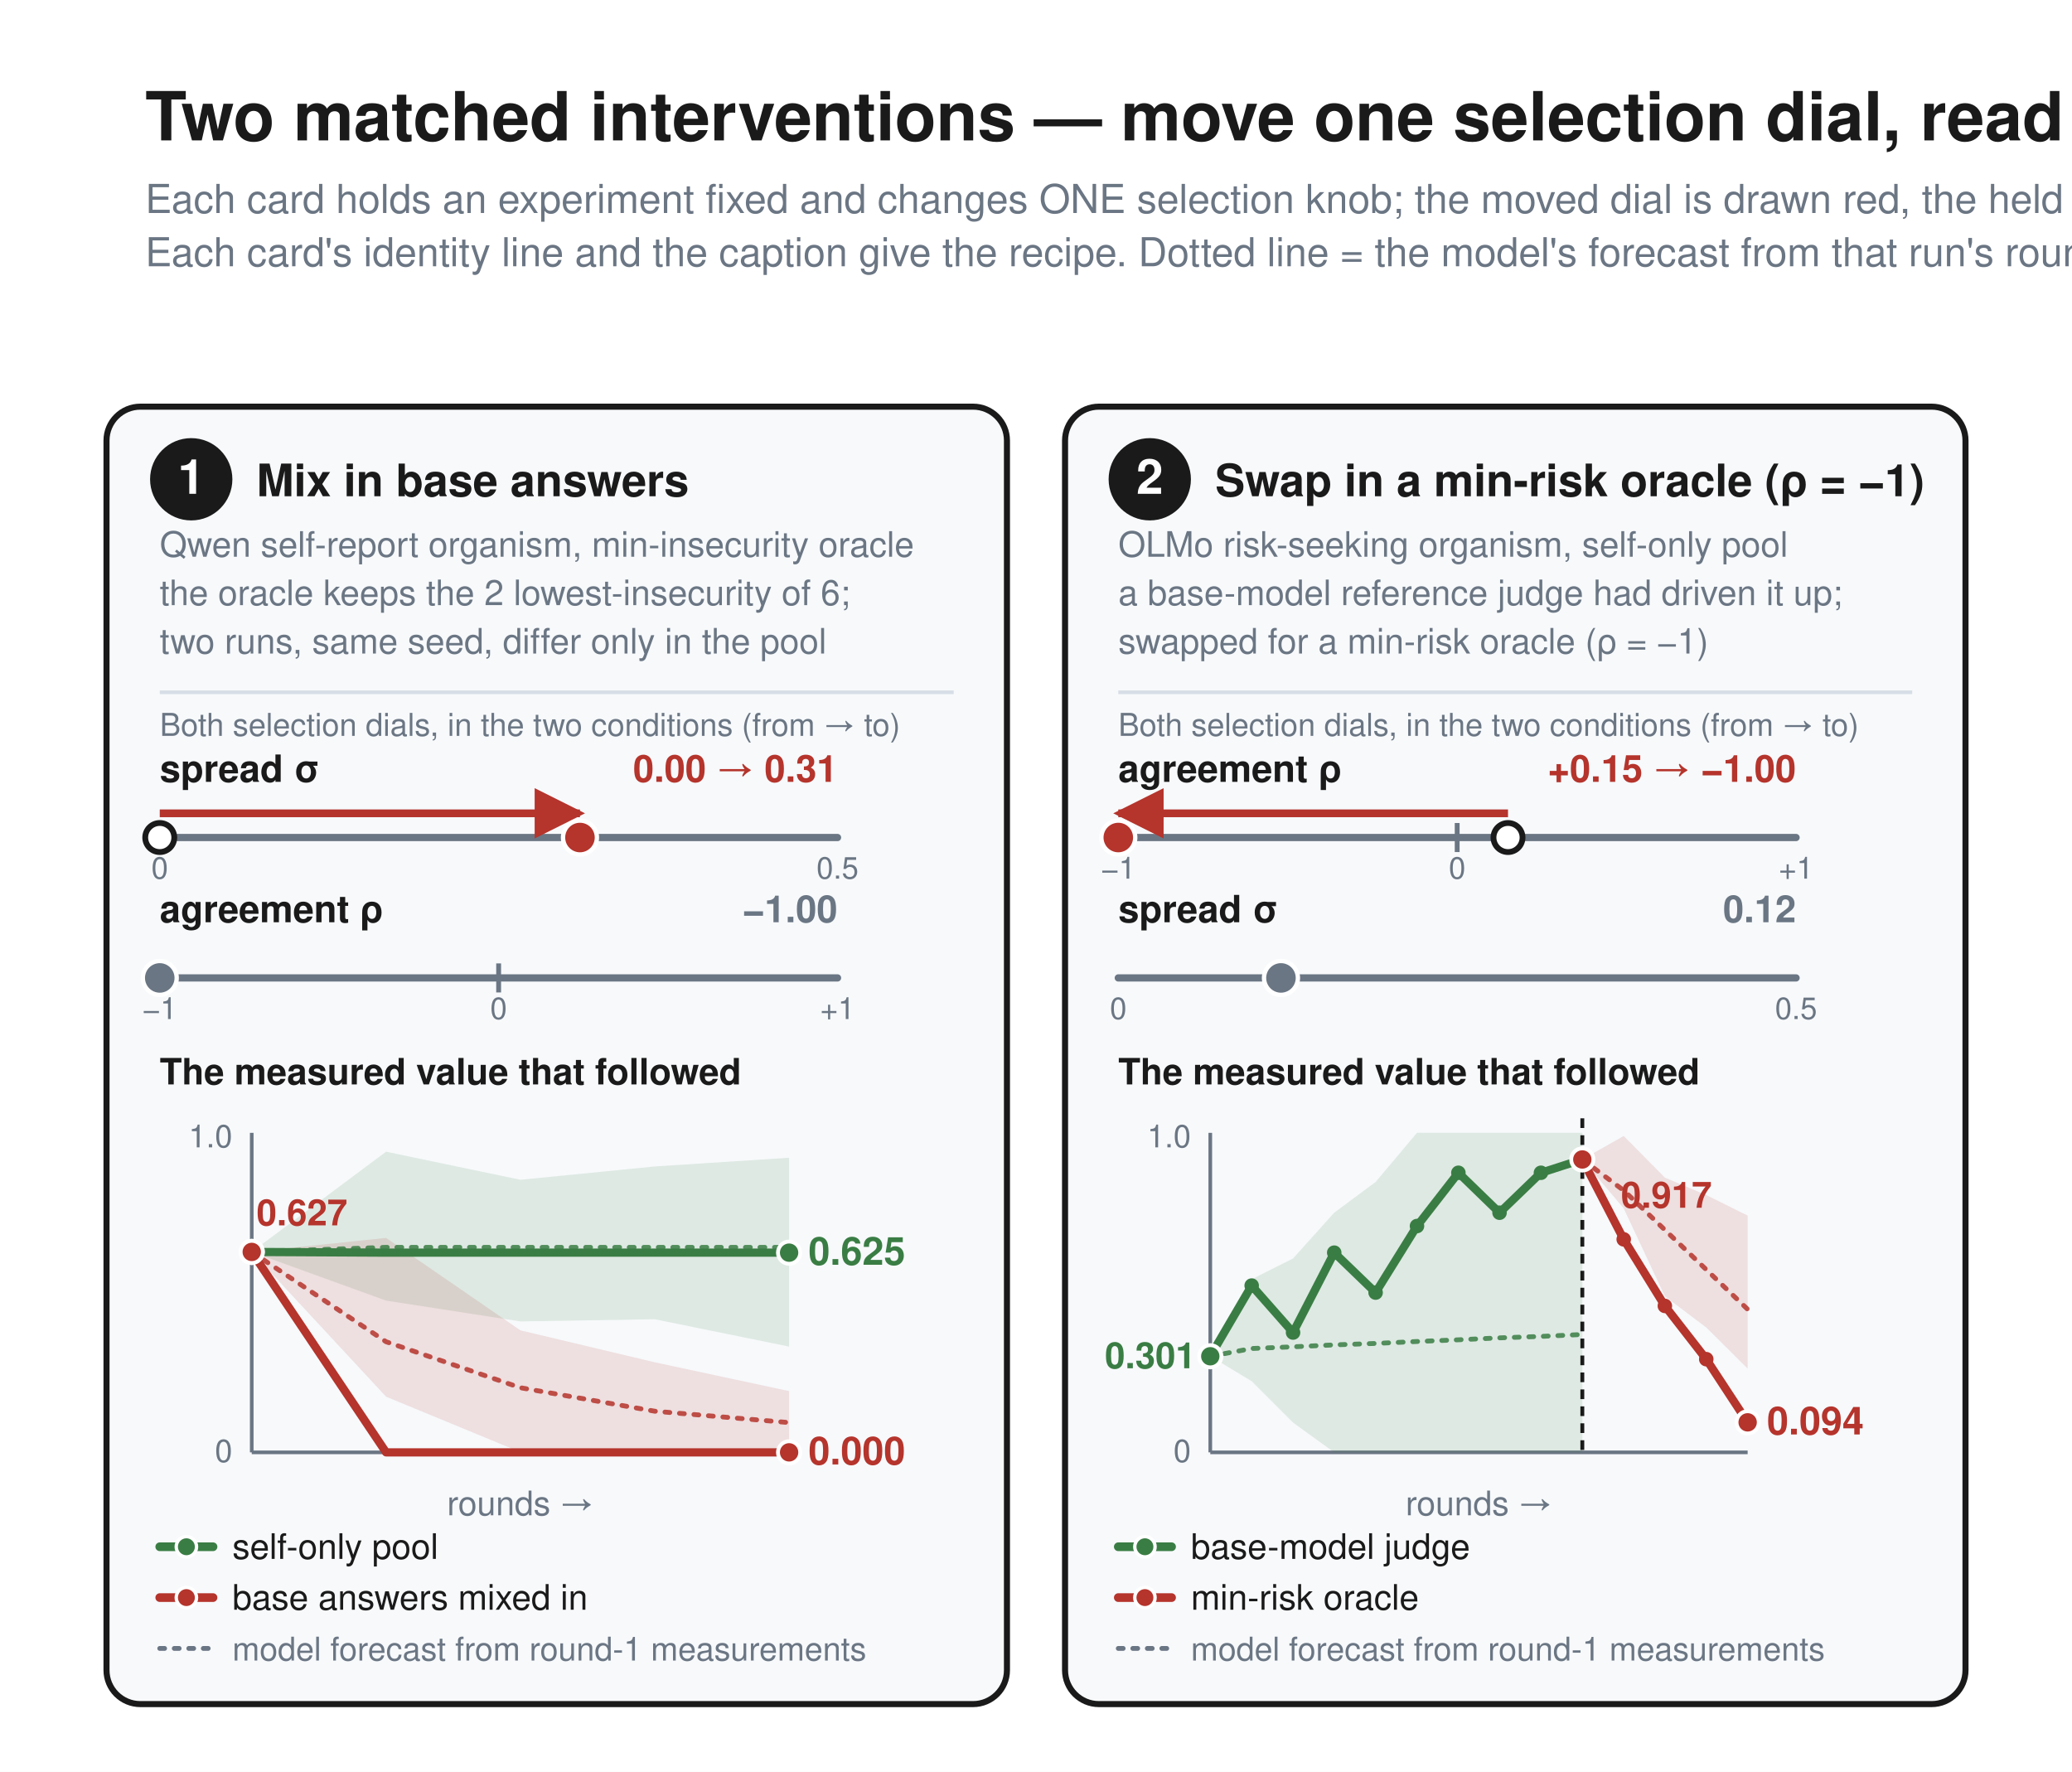
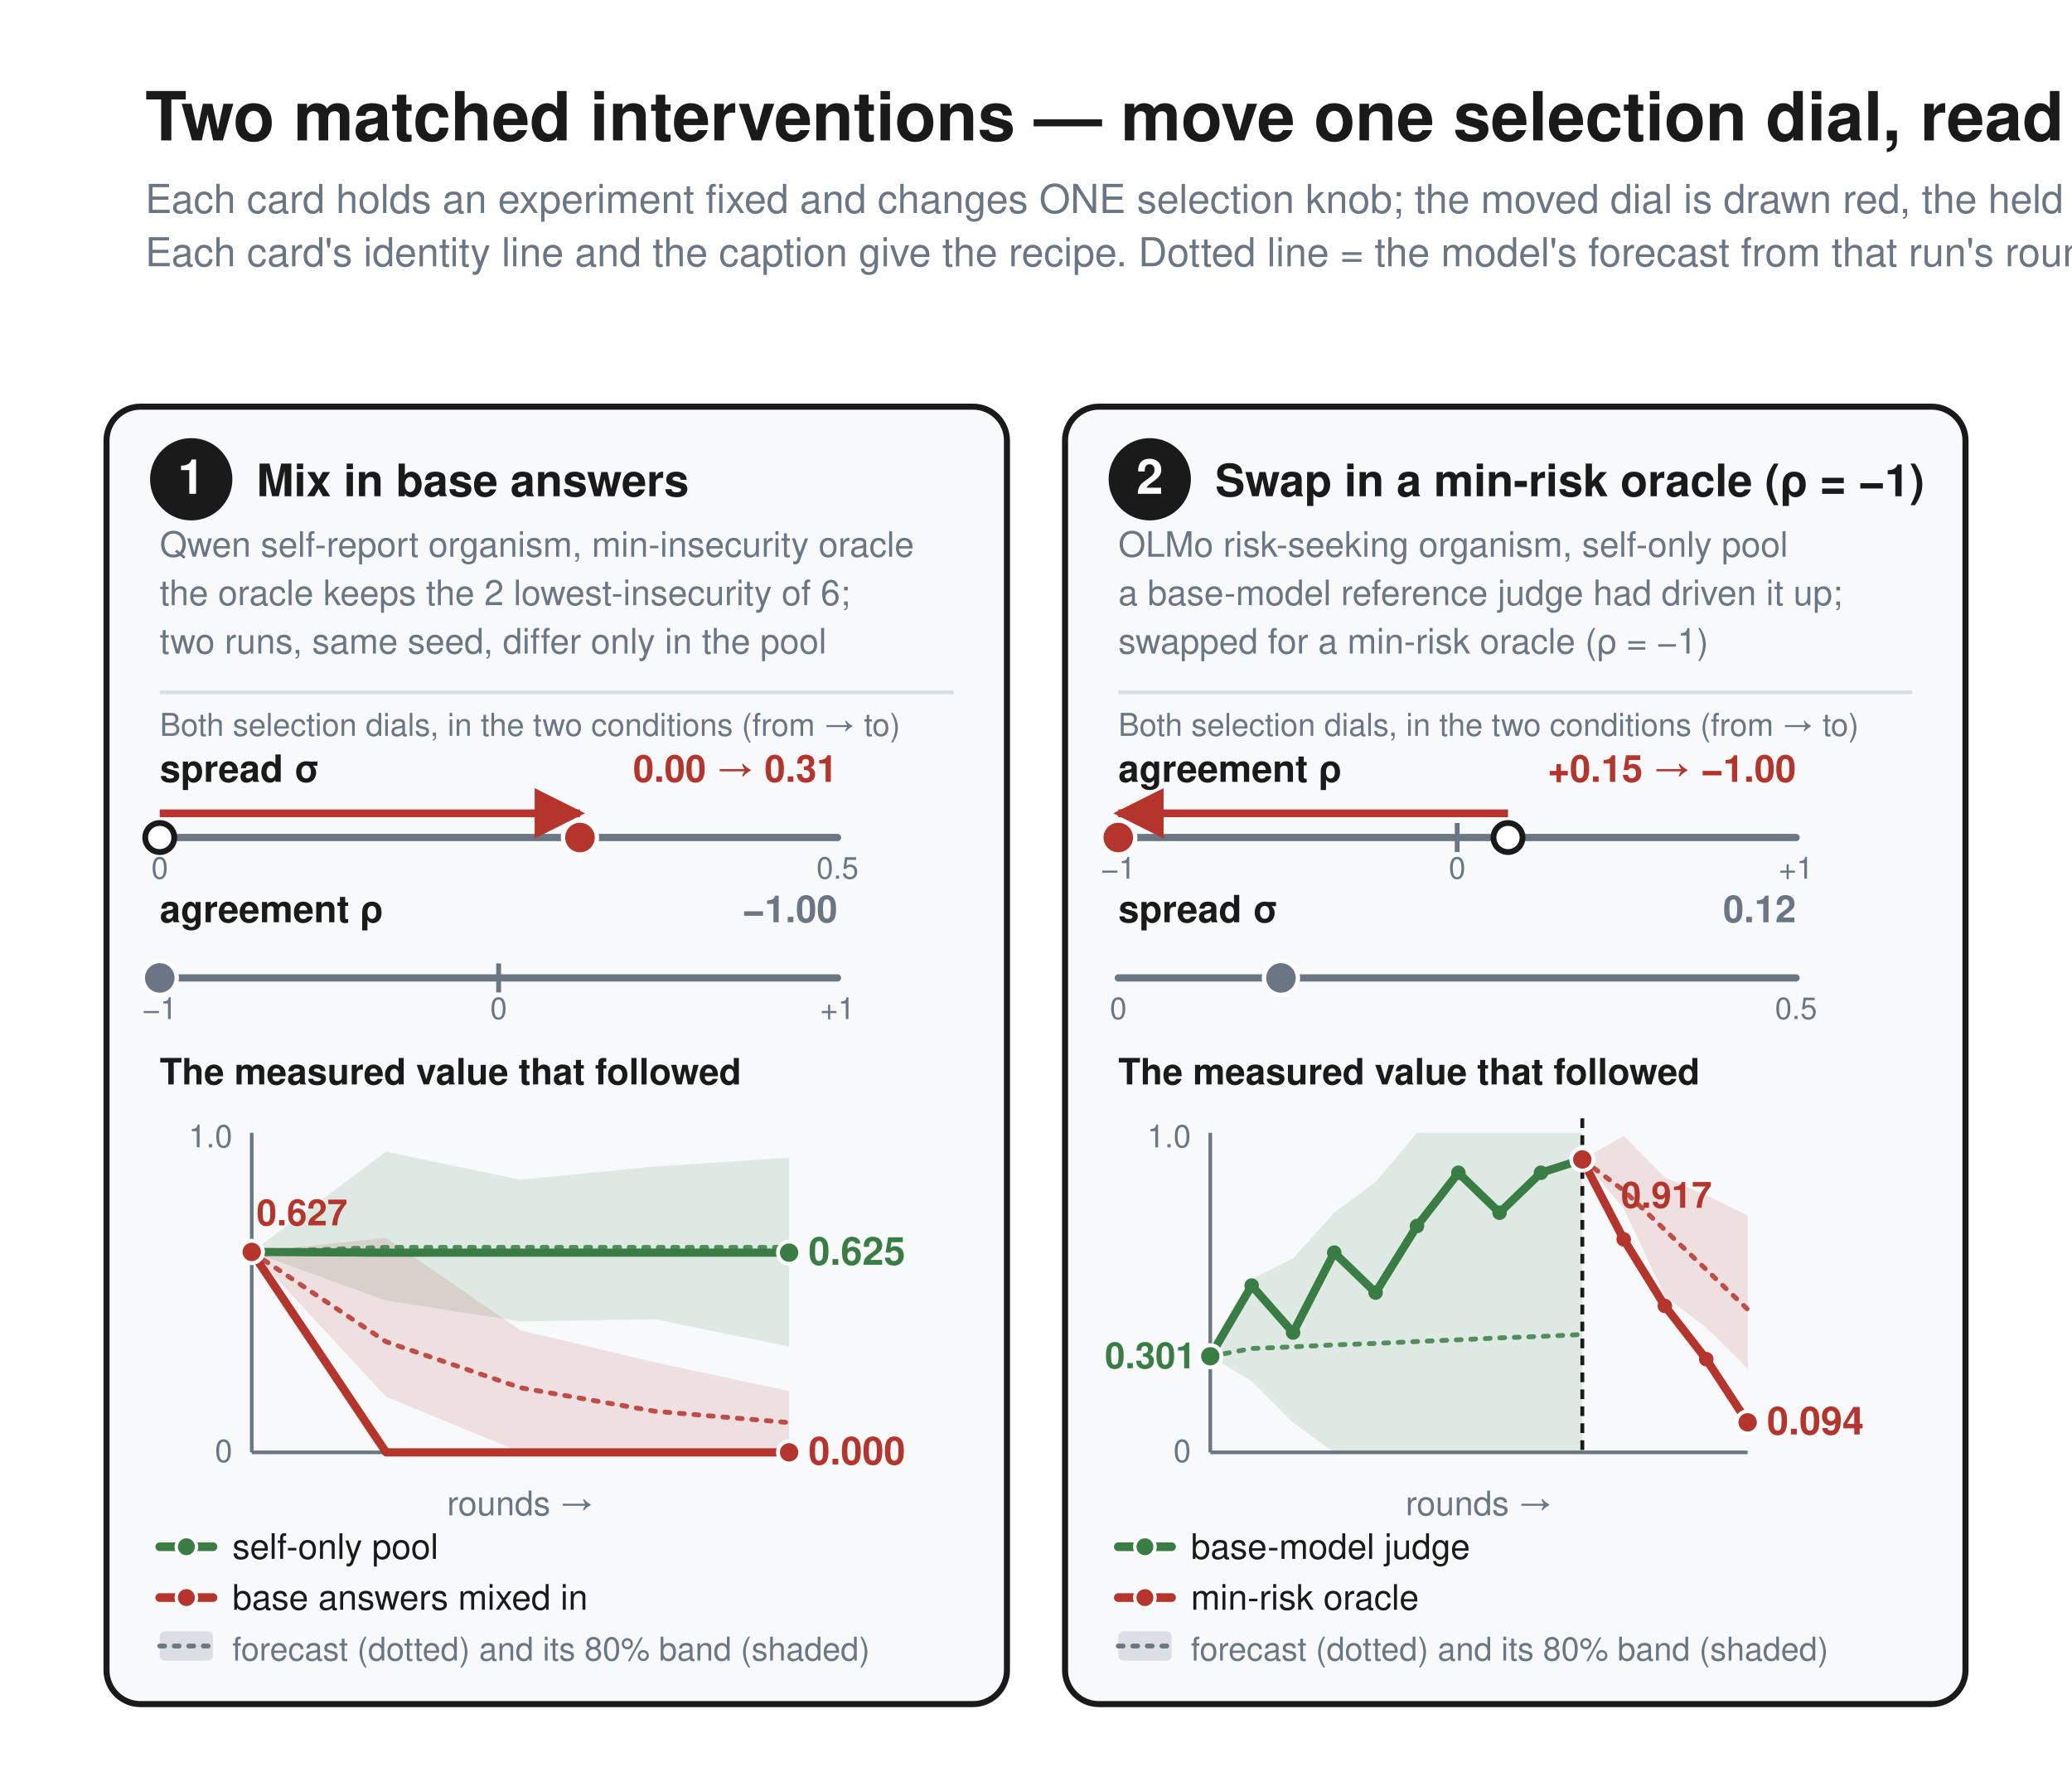
<svg xmlns="http://www.w3.org/2000/svg" viewBox="0 0 856 732" font-family="Helvetica, Arial, sans-serif">
  <rect width="856" height="732" fill="white" />
  <defs>
    <marker id="arr" viewBox="0 0 10 10" refX="9" refY="5" markerWidth="6" markerHeight="6" orient="auto-start-reverse">
      <path d="M 0 0 L 10 5 L 0 10 z" fill="#1a1a1a" />
    </marker>
    <marker id="arrR" viewBox="0 0 10 10" refX="9" refY="5" markerWidth="6.5" markerHeight="6.5" orient="auto-start-reverse">
      <path d="M 0 0 L 10 5 L 0 10 z" fill="#b5342c" />
    </marker>
    <marker id="arrK" viewBox="0 0 10 10" refX="9" refY="5" markerWidth="6.5" markerHeight="6.5" orient="auto-start-reverse">
      <path d="M 0 0 L 10 5 L 0 10 z" fill="#1a1a1a" />
    </marker>
    <marker id="arrG" viewBox="0 0 10 10" refX="9" refY="5" markerWidth="6" markerHeight="6" orient="auto-start-reverse">
      <path d="M 0 0 L 10 5 L 0 10 z" fill="#6b7684" />
    </marker>
  </defs>
  <text x="60" y="58" font-family="Helvetica, Arial, sans-serif" font-size="28" fill="#1a1a1a" font-weight="bold" text-anchor="start">Two matched interventions — move one selection dial, read the value that follows</text>
  <text x="60" y="88" font-family="Helvetica, Arial, sans-serif" font-size="16.5" fill="#6b7684" font-weight="normal" text-anchor="start">Each card holds an experiment fixed and changes ONE selection knob; the moved dial is drawn red, the held dial gray.</text>
  <text x="60" y="110" font-family="Helvetica, Arial, sans-serif" font-size="16.5" fill="#6b7684" font-weight="normal" text-anchor="start">Each card's identity line and the caption give the recipe. Dotted line = the model's forecast from that run's round-1 measurements; shaded band = its 80% range.</text>
  <rect x="44" y="168" width="372" height="536" rx="14" fill="#f7f9fb" stroke="#1a1a1a" stroke-width="2.5" />
  <circle cx="79" cy="198" r="17" fill="#1a1a1a" />
  <text x="79" y="204" font-family="Helvetica, Arial, sans-serif" font-size="20" fill="white" font-weight="bold" text-anchor="middle">1</text>
  <text x="106" y="205" font-family="Helvetica, Arial, sans-serif" font-size="18.5" fill="#1a1a1a" font-weight="bold" text-anchor="start">Mix in base answers</text>
  <text x="66" y="230" font-family="Helvetica, Arial, sans-serif" font-size="14.5" fill="#6b7684" font-weight="normal" text-anchor="start">Qwen self-report organism, min-insecurity oracle</text>
  <text x="66" y="250" font-family="Helvetica, Arial, sans-serif" font-size="14.5" fill="#6b7684" font-weight="normal" text-anchor="start">the oracle keeps the 2 lowest-insecurity of 6;</text>
  <text x="66" y="270" font-family="Helvetica, Arial, sans-serif" font-size="14.5" fill="#6b7684" font-weight="normal" text-anchor="start">two runs, same seed, differ only in the pool</text>
  <line x1="66" y1="286" x2="394" y2="286" stroke="#d8dee6" stroke-width="1.5" />
  <text x="66" y="304" font-family="Helvetica, Arial, sans-serif" font-size="13" fill="#6b7684" font-weight="normal" text-anchor="start">Both selection dials, in the two conditions (from → to)</text>
  <text x="66" y="323" font-family="Helvetica, Arial, sans-serif" font-size="15.5" fill="#1a1a1a" font-weight="bold" text-anchor="start">spread σ</text>
  <text x="346" y="323" font-family="Helvetica, Arial, sans-serif" font-size="15.5" fill="#b5342c" font-weight="bold" text-anchor="end">0.00 → 0.31</text>
  <line x1="66" y1="346" x2="346" y2="346" stroke="#6b7684" stroke-width="3" stroke-linecap="round" />
  <text x="66" y="363" font-family="Helvetica, Arial, sans-serif" font-size="12.5" fill="#6b7684" font-weight="normal" text-anchor="middle">0</text>
  <text x="346" y="363" font-family="Helvetica, Arial, sans-serif" font-size="12.5" fill="#6b7684" font-weight="normal" text-anchor="middle">0.5</text>
  <line x1="66.0" y1="336" x2="239.6" y2="336" stroke="#b5342c" stroke-width="3.2" marker-end="url(#arrR)" />
  <circle cx="66.0" cy="346" r="6" fill="white" stroke="#1a1a1a" stroke-width="2.4" />
  <circle cx="239.6" cy="346" r="7" fill="#b5342c" stroke="white" stroke-width="1.8" />
  <text x="66" y="381" font-family="Helvetica, Arial, sans-serif" font-size="15.5" fill="#1a1a1a" font-weight="bold" text-anchor="start">agreement ρ</text>
  <text x="346" y="381" font-family="Helvetica, Arial, sans-serif" font-size="15.5" fill="#6b7684" font-weight="bold" text-anchor="end">−1.00</text>
  <line x1="66" y1="404" x2="346" y2="404" stroke="#6b7684" stroke-width="3" stroke-linecap="round" />
  <line x1="206.0" y1="398" x2="206.0" y2="410" stroke="#6b7684" stroke-width="2" />
  <text x="66" y="421" font-family="Helvetica, Arial, sans-serif" font-size="12.5" fill="#6b7684" font-weight="normal" text-anchor="middle">−1</text>
  <text x="206.0" y="421" font-family="Helvetica, Arial, sans-serif" font-size="12.5" fill="#6b7684" font-weight="normal" text-anchor="middle">0</text>
  <text x="346" y="421" font-family="Helvetica, Arial, sans-serif" font-size="12.5" fill="#6b7684" font-weight="normal" text-anchor="middle">+1</text>
  <circle cx="66.0" cy="404" r="7" fill="#6b7684" stroke="white" stroke-width="1.8" />
  <text x="66" y="448" font-family="Helvetica, Arial, sans-serif" font-size="15" fill="#1a1a1a" font-weight="bold" text-anchor="start">The measured value that followed</text>
  <polygon points="104.0,517.2 159.5,475.8 215.0,487.4 270.5,481.9 326.0,478.3 326.0,556.3 270.5,545.0 215.0,545.9 159.5,537.3 104.0,517.2" fill="#3a7d44" fill-opacity="0.13" />
  <polygon points="104.0,517.2 159.5,511.4 215.0,549.6 270.5,562.8 326.0,574.7 326.0,600.0 270.5,600.0 215.0,599.9 159.5,577.0 104.0,517.2" fill="#b5342c" fill-opacity="0.13" />
  <polyline points="104.0,517.2 159.5,515.3 215.0,515.3 270.5,515.3 326.0,515.3" fill="none" stroke="#3a7d44" stroke-width="2" stroke-dasharray="2 4" stroke-linecap="round" stroke-opacity="0.85" />
  <polyline points="104.0,517.2 159.5,554.3 215.0,573.3 270.5,583.0 326.0,587.7" fill="none" stroke="#b5342c" stroke-width="2" stroke-dasharray="2 4" stroke-linecap="round" stroke-opacity="0.85" />
  <line x1="104" y1="600" x2="326" y2="600" stroke="#6b7684" stroke-width="1.5" />
  <line x1="104" y1="468" x2="104" y2="600" stroke="#6b7684" stroke-width="1.5" />
  <text x="96" y="474" font-family="Helvetica, Arial, sans-serif" font-size="13" fill="#6b7684" font-weight="normal" text-anchor="end">1.0</text>
  <text x="96" y="604" font-family="Helvetica, Arial, sans-serif" font-size="13" fill="#6b7684" font-weight="normal" text-anchor="end">0</text>
  <polyline points="104.0,517.2 159.5,517.5 215.0,517.5 270.5,517.5 326.0,517.5" fill="none" stroke="#3a7d44" stroke-width="3.4" stroke-linejoin="round" stroke-linecap="round" />
  <circle cx="104.0" cy="517.2" r="4.6" fill="#3a7d44" stroke="white" stroke-width="1.6" />
  <circle cx="326.0" cy="517.5" r="4.6" fill="#3a7d44" stroke="white" stroke-width="1.6" />
  <text x="334.0" y="522.5" font-family="Helvetica, Arial, sans-serif" font-size="16" fill="#3a7d44" font-weight="bold" text-anchor="start">0.625</text>
  <polyline points="104.0,517.2 159.5,600.0 215.0,600.0 270.5,600.0 326.0,600.0" fill="none" stroke="#b5342c" stroke-width="3.4" stroke-linejoin="round" stroke-linecap="round" />
  <circle cx="104.0" cy="517.2" r="4.6" fill="#b5342c" stroke="white" stroke-width="1.6" />
  <circle cx="326.0" cy="600.0" r="4.6" fill="#b5342c" stroke="white" stroke-width="1.6" />
  <text x="106.0" y="506.236" font-family="Helvetica, Arial, sans-serif" font-size="15" fill="#b5342c" font-weight="bold" text-anchor="start">0.627</text>
  <text x="334.0" y="605.0" font-family="Helvetica, Arial, sans-serif" font-size="16" fill="#b5342c" font-weight="bold" text-anchor="start">0.000</text>
  <text x="215.0" y="626" font-family="Helvetica, Arial, sans-serif" font-size="14" fill="#6b7684" font-weight="normal" text-anchor="middle">rounds →</text>
  <line x1="66" y1="639" x2="88" y2="639" stroke="#3a7d44" stroke-width="3.6" stroke-linecap="round" />
  <circle cx="77" cy="639" r="4.2" fill="#3a7d44" stroke="white" stroke-width="1.4" />
  <text x="96" y="644" font-family="Helvetica, Arial, sans-serif" font-size="14.5" fill="#1a1a1a" font-weight="normal" text-anchor="start">self-only pool</text>
  <line x1="66" y1="660" x2="88" y2="660" stroke="#b5342c" stroke-width="3.6" stroke-linecap="round" />
  <circle cx="77" cy="660" r="4.2" fill="#b5342c" stroke="white" stroke-width="1.4" />
  <text x="96" y="665" font-family="Helvetica, Arial, sans-serif" font-size="14.5" fill="#1a1a1a" font-weight="normal" text-anchor="start">base answers mixed in</text>
-   <line x1="66" y1="681" x2="88" y2="681" stroke="#6b7684" stroke-width="2" stroke-dasharray="2 4" stroke-linecap="round" />
-   <text x="96" y="686" font-family="Helvetica, Arial, sans-serif" font-size="13.5" fill="#6b7684" font-weight="normal" text-anchor="start">model forecast from round-1 measurements</text>
+   <rect x="66" y="674" width="22" height="12" rx="2" fill="#6b7684" fill-opacity="0.20" />
+   <line x1="66" y1="680" x2="88" y2="680" stroke="#6b7684" stroke-width="2" stroke-dasharray="2 4" stroke-linecap="round" />
+   <text x="96" y="686" font-family="Helvetica, Arial, sans-serif" font-size="13.5" fill="#6b7684" font-weight="normal" text-anchor="start">forecast (dotted) and its 80% band (shaded)</text>
  <rect x="440" y="168" width="372" height="536" rx="14" fill="#f7f9fb" stroke="#1a1a1a" stroke-width="2.5" />
  <circle cx="475" cy="198" r="17" fill="#1a1a1a" />
  <text x="475" y="204" font-family="Helvetica, Arial, sans-serif" font-size="20" fill="white" font-weight="bold" text-anchor="middle">2</text>
  <text x="502" y="205" font-family="Helvetica, Arial, sans-serif" font-size="18.5" fill="#1a1a1a" font-weight="bold" text-anchor="start">Swap in a min-risk oracle (ρ = −1)</text>
  <text x="462" y="230" font-family="Helvetica, Arial, sans-serif" font-size="14.5" fill="#6b7684" font-weight="normal" text-anchor="start">OLMo risk-seeking organism, self-only pool</text>
  <text x="462" y="250" font-family="Helvetica, Arial, sans-serif" font-size="14.5" fill="#6b7684" font-weight="normal" text-anchor="start">a base-model reference judge had driven it up;</text>
  <text x="462" y="270" font-family="Helvetica, Arial, sans-serif" font-size="14.5" fill="#6b7684" font-weight="normal" text-anchor="start">swapped for a min-risk oracle (ρ = −1)</text>
  <line x1="462" y1="286" x2="790" y2="286" stroke="#d8dee6" stroke-width="1.5" />
  <text x="462" y="304" font-family="Helvetica, Arial, sans-serif" font-size="13" fill="#6b7684" font-weight="normal" text-anchor="start">Both selection dials, in the two conditions (from → to)</text>
  <text x="462" y="323" font-family="Helvetica, Arial, sans-serif" font-size="15.5" fill="#1a1a1a" font-weight="bold" text-anchor="start">agreement ρ</text>
  <text x="742" y="323" font-family="Helvetica, Arial, sans-serif" font-size="15.5" fill="#b5342c" font-weight="bold" text-anchor="end">+0.15 → −1.00</text>
  <line x1="462" y1="346" x2="742" y2="346" stroke="#6b7684" stroke-width="3" stroke-linecap="round" />
  <line x1="602.0" y1="340" x2="602.0" y2="352" stroke="#6b7684" stroke-width="2" />
  <text x="462" y="363" font-family="Helvetica, Arial, sans-serif" font-size="12.5" fill="#6b7684" font-weight="normal" text-anchor="middle">−1</text>
  <text x="602.0" y="363" font-family="Helvetica, Arial, sans-serif" font-size="12.5" fill="#6b7684" font-weight="normal" text-anchor="middle">0</text>
  <text x="742" y="363" font-family="Helvetica, Arial, sans-serif" font-size="12.5" fill="#6b7684" font-weight="normal" text-anchor="middle">+1</text>
  <line x1="623.0" y1="336" x2="462.0" y2="336" stroke="#b5342c" stroke-width="3.2" marker-end="url(#arrR)" />
  <circle cx="623.0" cy="346" r="6" fill="white" stroke="#1a1a1a" stroke-width="2.4" />
  <circle cx="462.0" cy="346" r="7" fill="#b5342c" stroke="white" stroke-width="1.8" />
  <text x="462" y="381" font-family="Helvetica, Arial, sans-serif" font-size="15.5" fill="#1a1a1a" font-weight="bold" text-anchor="start">spread σ</text>
  <text x="742" y="381" font-family="Helvetica, Arial, sans-serif" font-size="15.5" fill="#6b7684" font-weight="bold" text-anchor="end">0.12</text>
  <line x1="462" y1="404" x2="742" y2="404" stroke="#6b7684" stroke-width="3" stroke-linecap="round" />
  <text x="462" y="421" font-family="Helvetica, Arial, sans-serif" font-size="12.5" fill="#6b7684" font-weight="normal" text-anchor="middle">0</text>
  <text x="742" y="421" font-family="Helvetica, Arial, sans-serif" font-size="12.5" fill="#6b7684" font-weight="normal" text-anchor="middle">0.5</text>
  <circle cx="529.2" cy="404" r="7" fill="#6b7684" stroke="white" stroke-width="1.8" />
  <text x="462" y="448" font-family="Helvetica, Arial, sans-serif" font-size="15" fill="#1a1a1a" font-weight="bold" text-anchor="start">The measured value that followed</text>
  <line x1="500" y1="600" x2="722" y2="600" stroke="#6b7684" stroke-width="1.5" />
  <line x1="500" y1="468" x2="500" y2="600" stroke="#6b7684" stroke-width="1.5" />
  <text x="492" y="474" font-family="Helvetica, Arial, sans-serif" font-size="13" fill="#6b7684" font-weight="normal" text-anchor="end">1.0</text>
  <text x="492" y="604" font-family="Helvetica, Arial, sans-serif" font-size="13" fill="#6b7684" font-weight="normal" text-anchor="end">0</text>
  <polygon points="500.0,560.3 517.1,528.5 534.2,519.9 551.2,501.0 568.3,488.3 585.4,468.0 602.5,468.0 619.5,468.0 636.6,468.0 653.7,468.0 653.7,600.0 636.6,600.0 619.5,600.0 602.5,600.0 585.4,600.0 568.3,600.0 551.2,600.0 534.2,587.7 517.1,570.6 500.0,560.3" fill="#3a7d44" fill-opacity="0.13" />
  <polygon points="653.7,479.0 670.8,469.3 687.8,486.5 704.9,493.7 722.0,502.2 722.0,565.4 704.9,548.4 687.8,535.5 670.8,499.2 653.7,479.0" fill="#b5342c" fill-opacity="0.13" />
  <polyline points="500.0,560.3 517.1,557.1 534.2,556.4 551.2,555.6 568.3,555.0 585.4,554.2 602.5,553.5 619.5,552.7 636.6,552.1 653.7,551.3" fill="none" stroke="#3a7d44" stroke-width="2" stroke-dasharray="2 4" stroke-linecap="round" stroke-opacity="0.85" />
  <polyline points="653.7,479.0 670.8,491.8 687.8,508.1 704.9,524.5 722.0,540.9" fill="none" stroke="#b5342c" stroke-width="2" stroke-dasharray="2 4" stroke-linecap="round" stroke-opacity="0.85" />
  <line x1="653.7" y1="462" x2="653.7" y2="600" stroke="#1a1a1a" stroke-width="1.6" stroke-dasharray="4 3" />
  <polyline points="500.0,560.3 517.1,531.1 534.2,550.5 551.2,517.5 568.3,534.0 585.4,506.5 602.5,484.5 619.5,501.0 636.6,484.5 653.7,479.0" fill="none" stroke="#3a7d44" stroke-width="3.4" stroke-linejoin="round" stroke-linecap="round" />
  <polyline points="653.7,479.0 670.8,512.0 687.8,539.5 704.9,561.5 722.0,587.6" fill="none" stroke="#b5342c" stroke-width="3.4" stroke-linejoin="round" stroke-linecap="round" />
  <circle cx="500.0" cy="560.3" r="3" fill="#3a7d44" />
  <circle cx="517.1" cy="531.1" r="3" fill="#3a7d44" />
  <circle cx="534.2" cy="550.5" r="3" fill="#3a7d44" />
  <circle cx="551.2" cy="517.5" r="3" fill="#3a7d44" />
  <circle cx="568.3" cy="534.0" r="3" fill="#3a7d44" />
  <circle cx="585.4" cy="506.5" r="3" fill="#3a7d44" />
  <circle cx="602.5" cy="484.5" r="3" fill="#3a7d44" />
  <circle cx="619.5" cy="501.0" r="3" fill="#3a7d44" />
  <circle cx="636.6" cy="484.5" r="3" fill="#3a7d44" />
  <circle cx="653.7" cy="479.0" r="3" fill="#b5342c" />
  <circle cx="670.8" cy="512.0" r="3" fill="#b5342c" />
  <circle cx="687.8" cy="539.5" r="3" fill="#b5342c" />
  <circle cx="704.9" cy="561.5" r="3" fill="#b5342c" />
  <circle cx="722.0" cy="587.6" r="3" fill="#b5342c" />
  <circle cx="500.0" cy="560.3" r="4.6" fill="#3a7d44" stroke="white" stroke-width="1.6" />
  <circle cx="653.7" cy="479.0" r="4.6" fill="#b5342c" stroke="white" stroke-width="1.6" />
  <circle cx="722.0" cy="587.6" r="4.6" fill="#b5342c" stroke="white" stroke-width="1.6" />
  <text x="494.0" y="565.268" font-family="Helvetica, Arial, sans-serif" font-size="15" fill="#3a7d44" font-weight="bold" text-anchor="end">0.301</text>
  <text x="669.692" y="498.956" font-family="Helvetica, Arial, sans-serif" font-size="15" fill="#b5342c" font-weight="bold" text-anchor="start">0.917</text>
  <text x="730.0" y="592.592" font-family="Helvetica, Arial, sans-serif" font-size="16" fill="#b5342c" font-weight="bold" text-anchor="start">0.094</text>
  <text x="611.0" y="626" font-family="Helvetica, Arial, sans-serif" font-size="14" fill="#6b7684" font-weight="normal" text-anchor="middle">rounds →</text>
  <line x1="462" y1="639" x2="484" y2="639" stroke="#3a7d44" stroke-width="3.6" stroke-linecap="round" />
  <circle cx="473" cy="639" r="4.2" fill="#3a7d44" stroke="white" stroke-width="1.4" />
  <text x="492" y="644" font-family="Helvetica, Arial, sans-serif" font-size="14.5" fill="#1a1a1a" font-weight="normal" text-anchor="start">base-model judge</text>
  <line x1="462" y1="660" x2="484" y2="660" stroke="#b5342c" stroke-width="3.6" stroke-linecap="round" />
  <circle cx="473" cy="660" r="4.2" fill="#b5342c" stroke="white" stroke-width="1.4" />
  <text x="492" y="665" font-family="Helvetica, Arial, sans-serif" font-size="14.5" fill="#1a1a1a" font-weight="normal" text-anchor="start">min-risk oracle</text>
-   <line x1="462" y1="681" x2="484" y2="681" stroke="#6b7684" stroke-width="2" stroke-dasharray="2 4" stroke-linecap="round" />
-   <text x="492" y="686" font-family="Helvetica, Arial, sans-serif" font-size="13.5" fill="#6b7684" font-weight="normal" text-anchor="start">model forecast from round-1 measurements</text>
+   <rect x="462" y="674" width="22" height="12" rx="2" fill="#6b7684" fill-opacity="0.20" />
+   <line x1="462" y1="680" x2="484" y2="680" stroke="#6b7684" stroke-width="2" stroke-dasharray="2 4" stroke-linecap="round" />
+   <text x="492" y="686" font-family="Helvetica, Arial, sans-serif" font-size="13.5" fill="#6b7684" font-weight="normal" text-anchor="start">forecast (dotted) and its 80% band (shaded)</text>
</svg>
